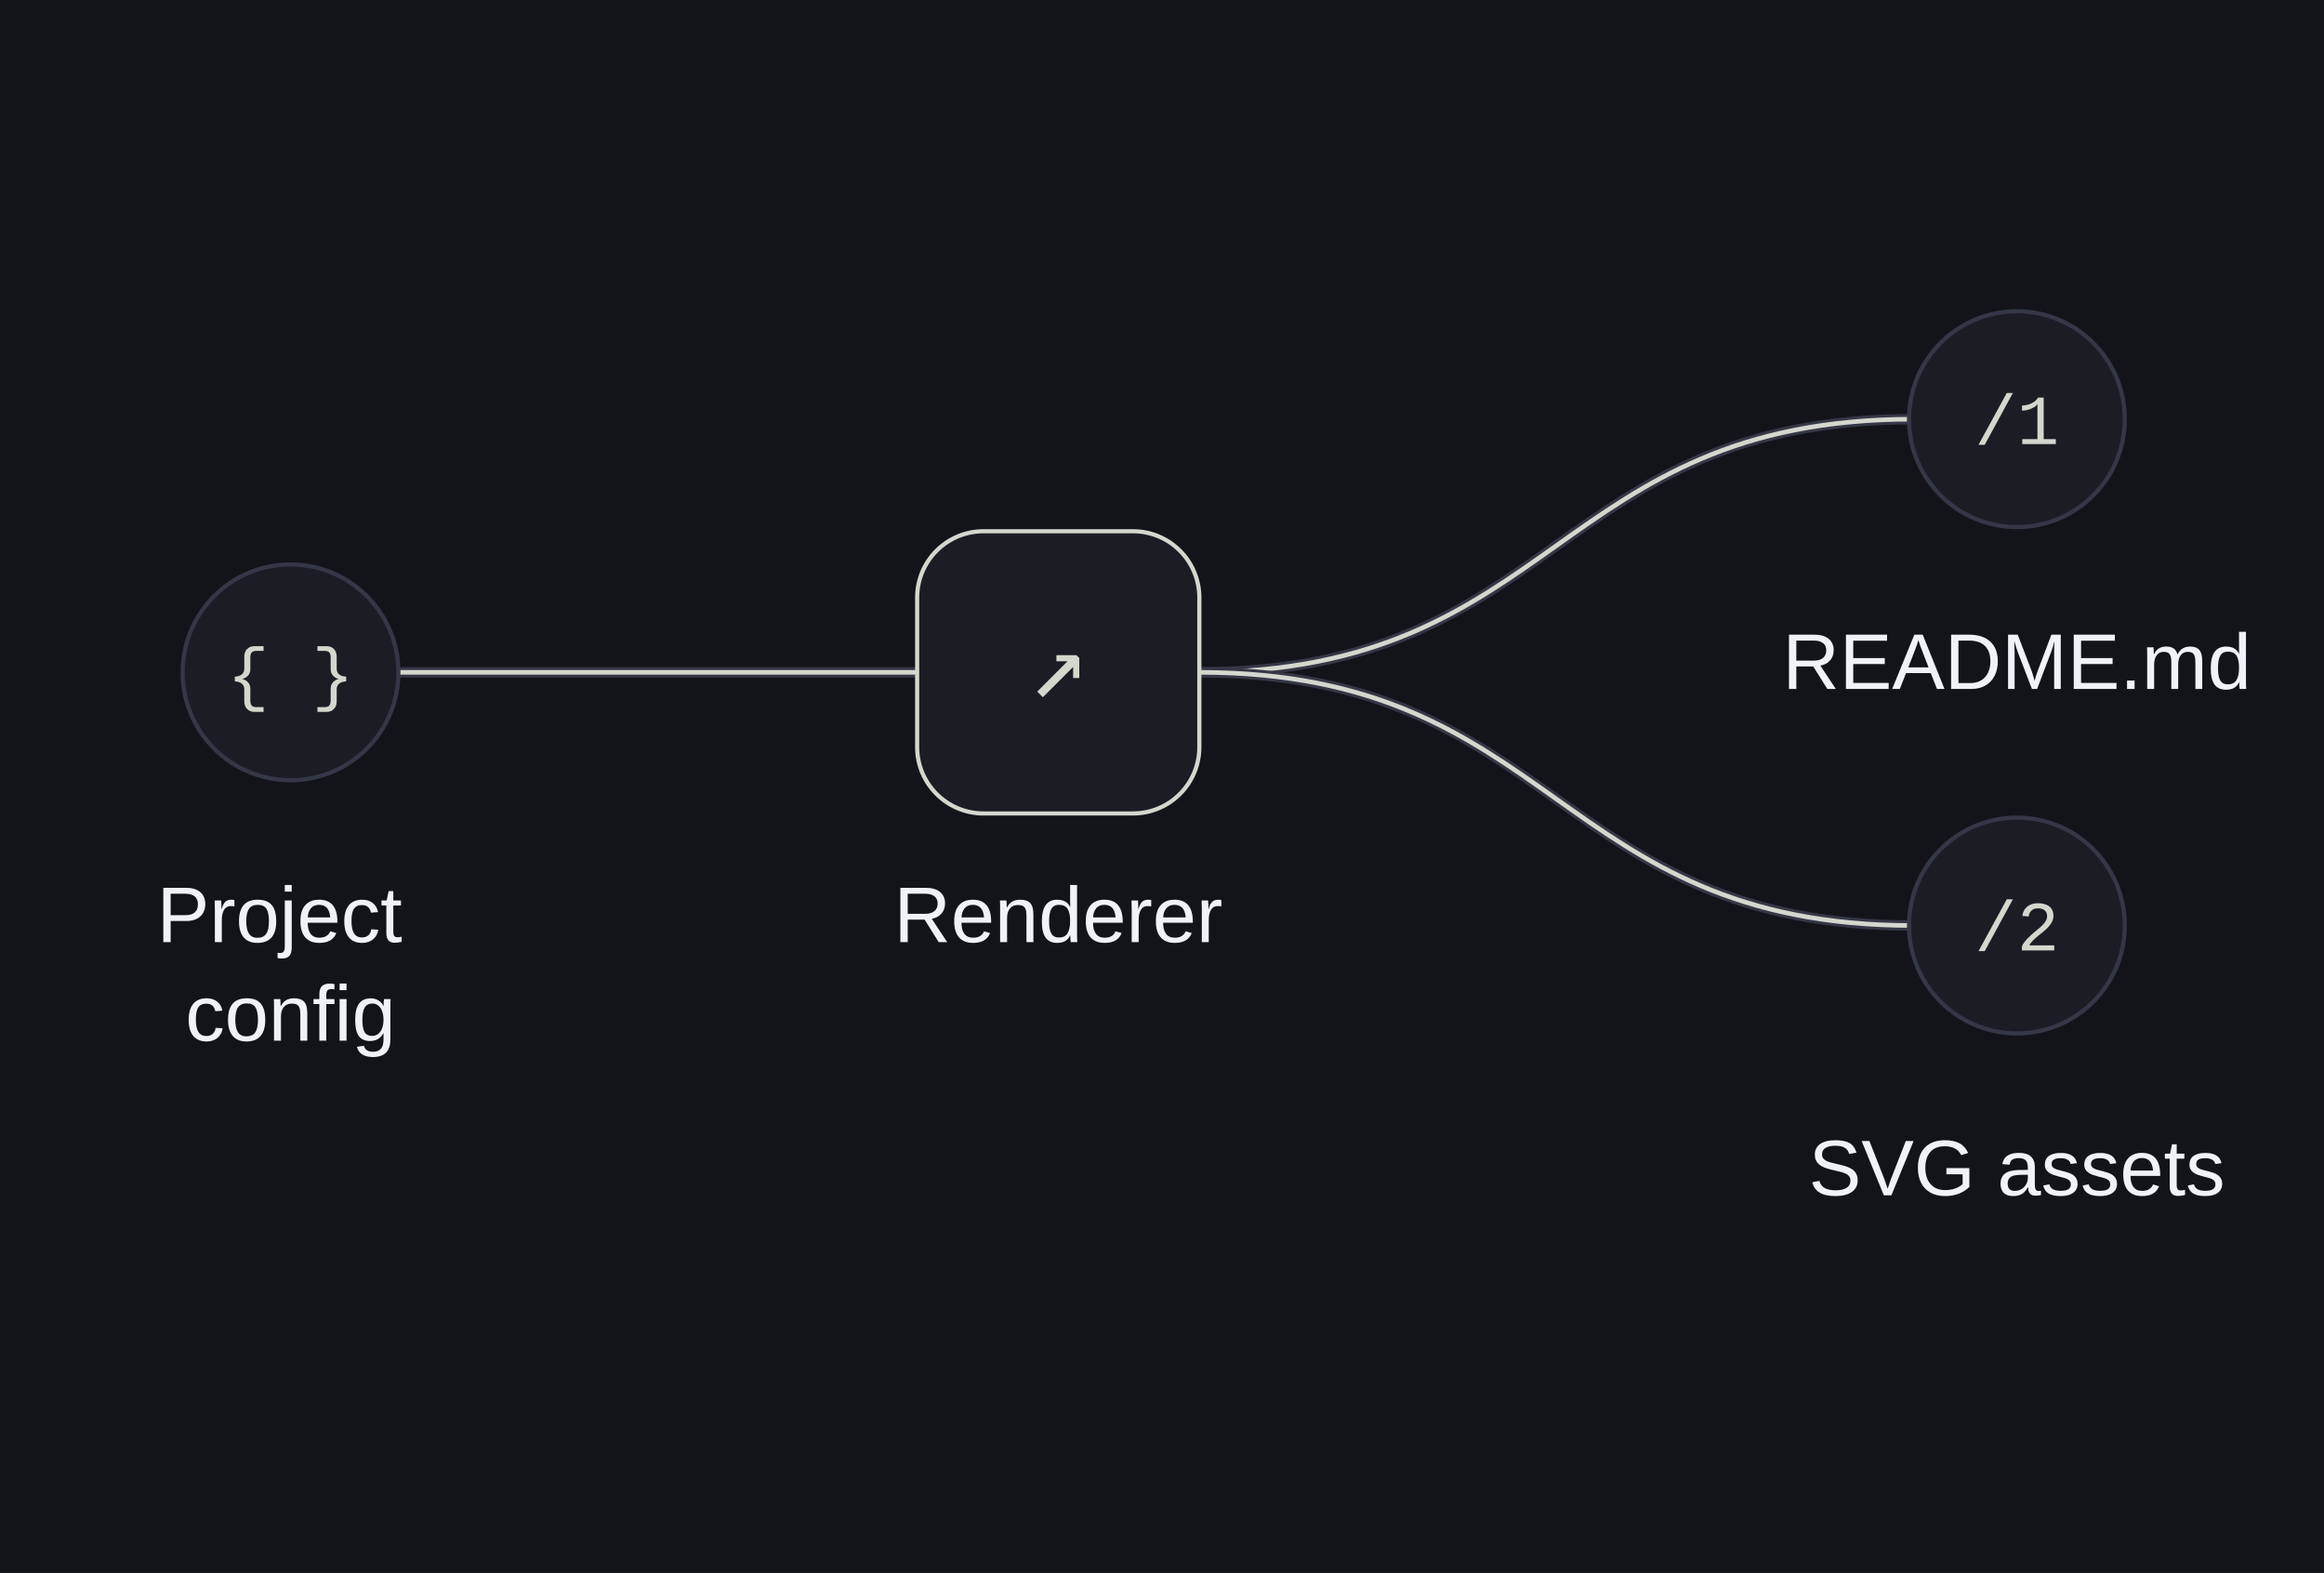
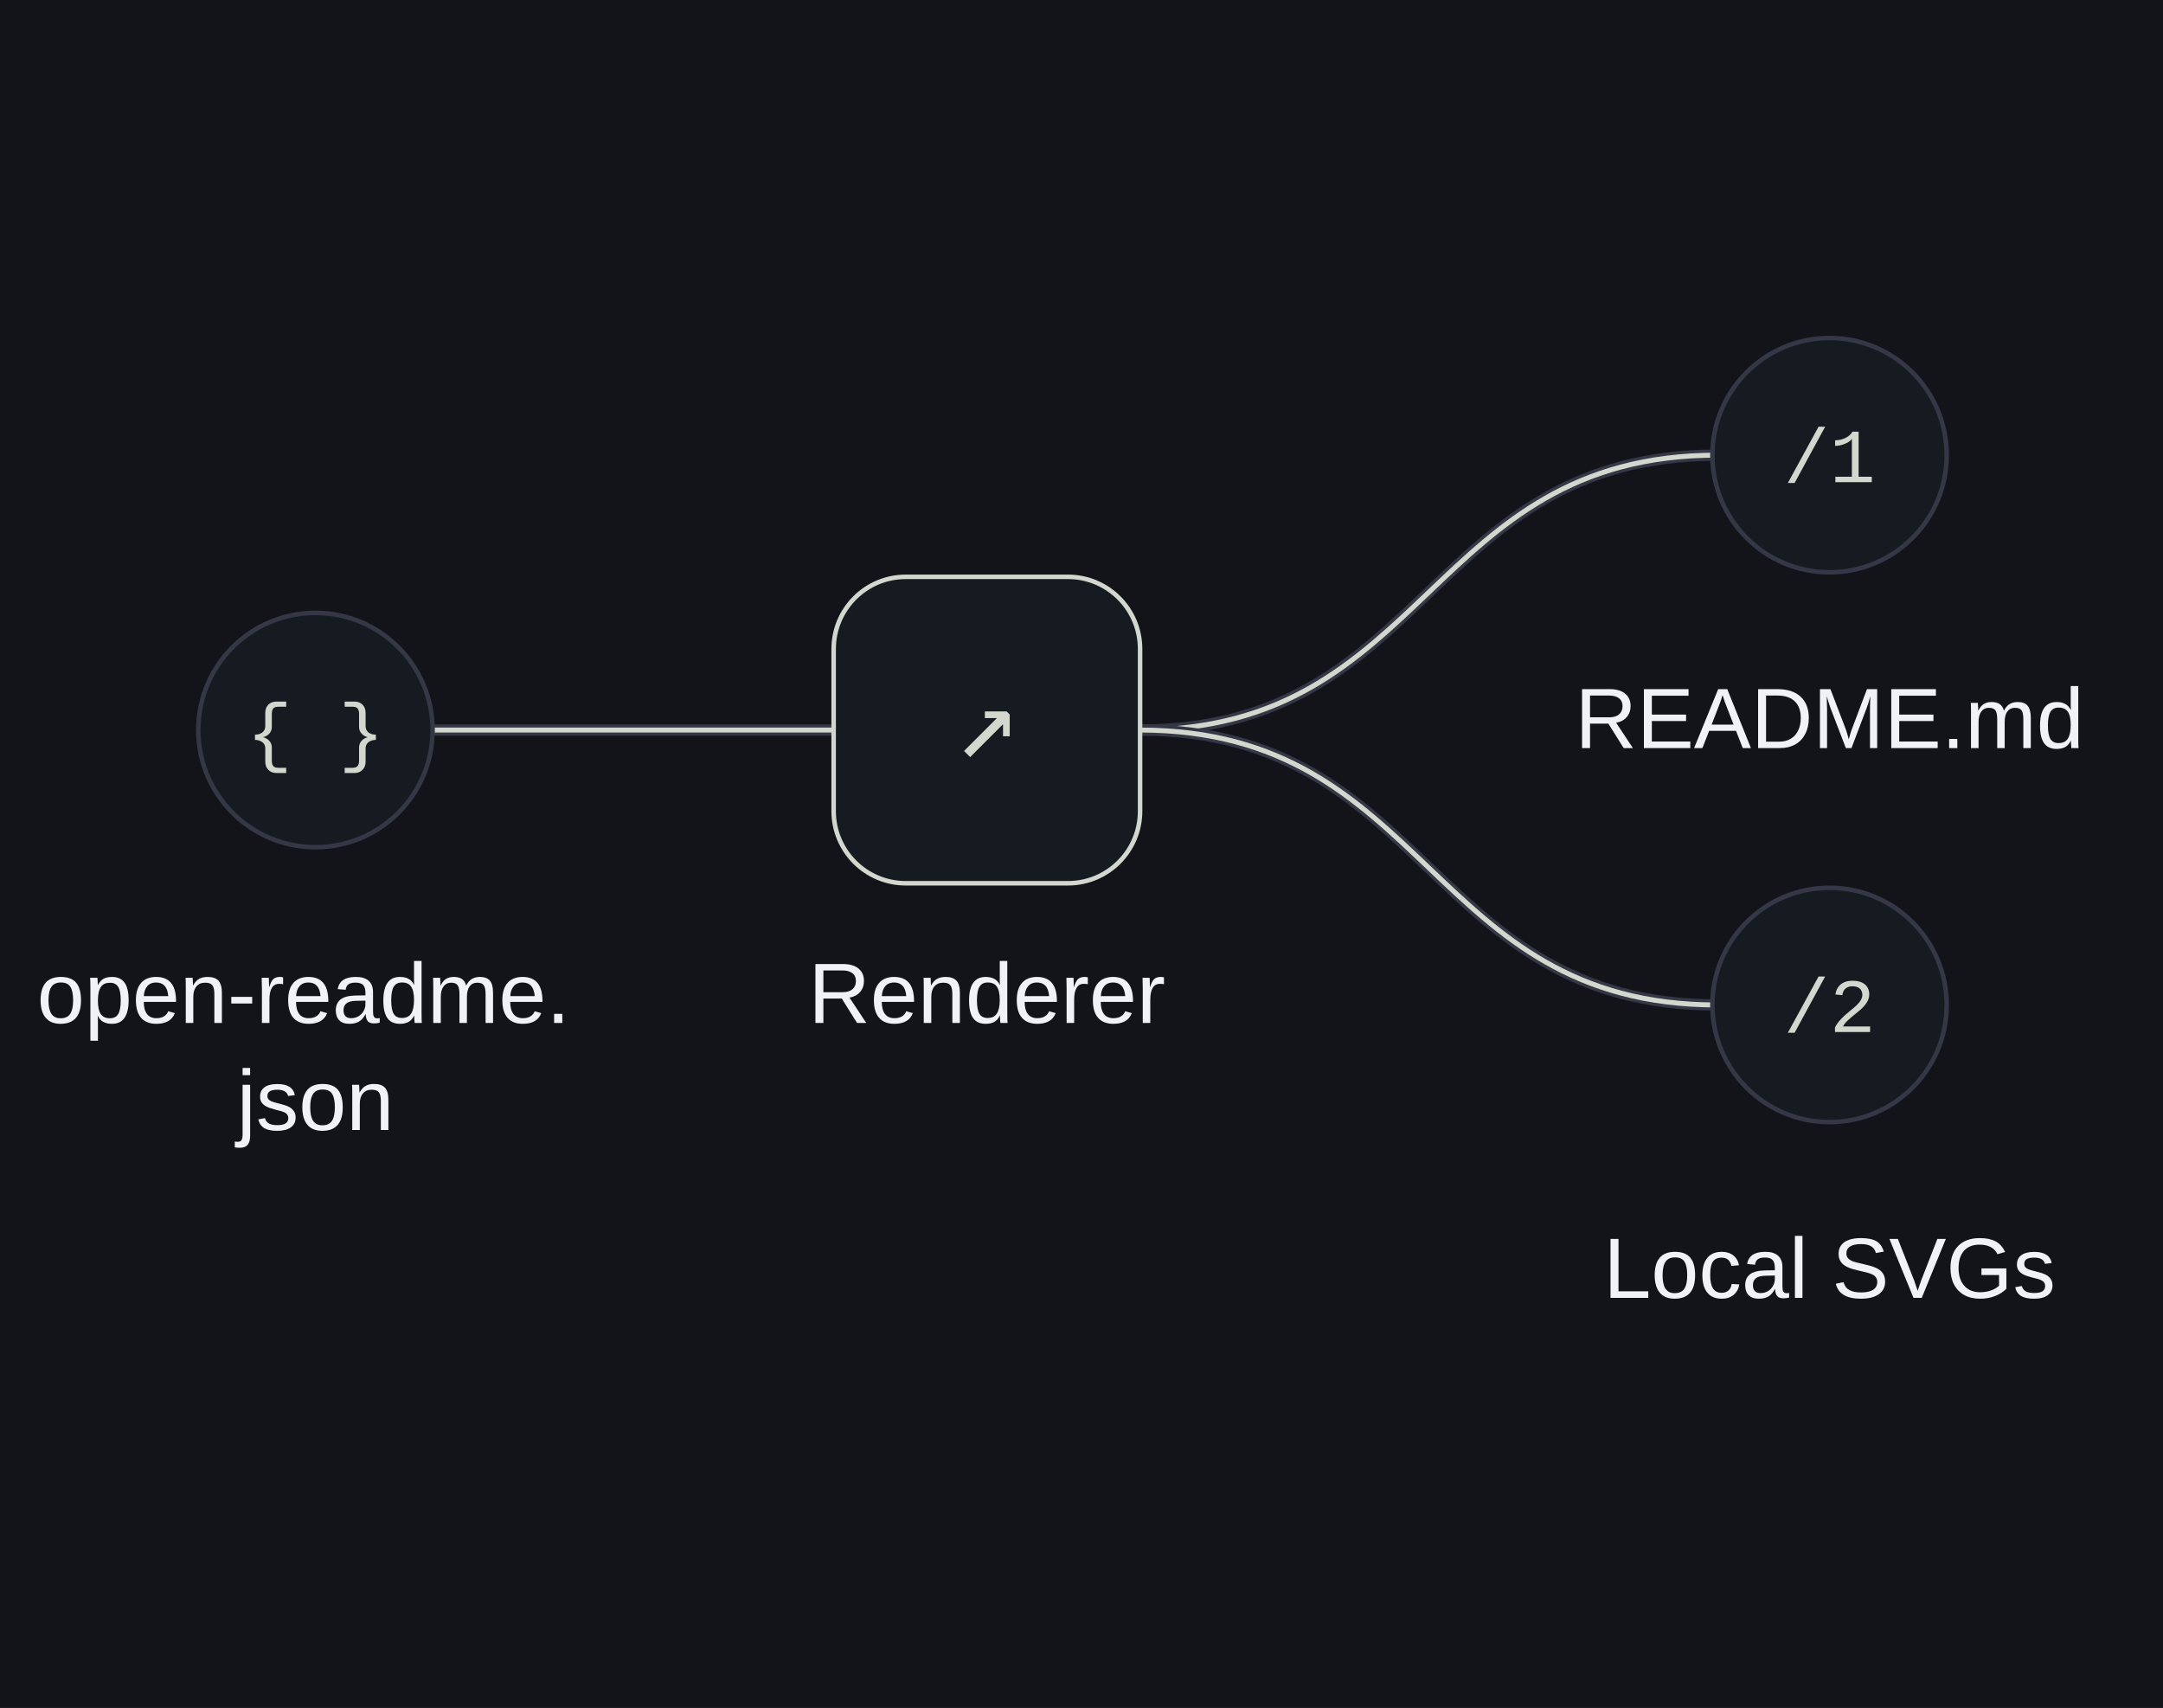
- <svg xmlns="http://www.w3.org/2000/svg" width="560" height="379" viewBox="0 0 560 379" role="img" aria-labelledby="title">
-   <rect x="0" y="0" width="560" height="379" rx="0" fill="#13141a" stroke="none" />
-   <path d="M96 162C158.5 162 158.5 162 221 162" fill="none" stroke="#343745" stroke-width="2.5" />
-   <path d="M96 162C158.5 162 158.5 162 221 162" fill="none" stroke="#D2D8CD" stroke-width="1.1" />
-   <path d="M289 162C375 162 375 101 461 101" fill="none" stroke="#343745" stroke-width="2.5" />
-   <path d="M289 162C375 162 375 101 461 101" fill="none" stroke="#D2D8CD" stroke-width="1.1" />
-   <path d="M289 162C375 162 375 223 461 223" fill="none" stroke="#343745" stroke-width="2.5" />
-   <path d="M289 162C375 162 375 223 461 223" fill="none" stroke="#D2D8CD" stroke-width="1.1" />
-   <circle cx="70" cy="162" r="26" fill="#1b1d25" stroke="#343745" />
+ <svg xmlns="http://www.w3.org/2000/svg" width="480" height="379" viewBox="0 0 480 379" role="img" aria-labelledby="title">
+   <rect x="0" y="0" width="480" height="379" rx="0" fill="#13141a" stroke="none" />
+   <path d="M96 162C140.5 162 140.5 162 185 162" fill="none" stroke="#343745" stroke-width="2.5" />
+   <path d="M96 162C140.5 162 140.5 162 185 162" fill="none" stroke="#D2D8CD" stroke-width="1.1" />
+   <path d="M253 162C317 162 317 101 381 101" fill="none" stroke="#343745" stroke-width="2.5" />
+   <path d="M253 162C317 162 317 101 381 101" fill="none" stroke="#D2D8CD" stroke-width="1.1" />
+   <path d="M253 162C317 162 317 223 381 223" fill="none" stroke="#343745" stroke-width="2.5" />
+   <path d="M253 162C317 162 317 223 381 223" fill="none" stroke="#D2D8CD" stroke-width="1.1" />
+   <circle cx="70" cy="162" r="26" fill="#161b22" stroke="#343745" />
  <text x="70" y="168" font-family="'SFMono-Regular', Consolas, 'Liberation Mono', monospace" font-size="17" font-weight="500" fill="#D2D8CD" text-anchor="middle">
    <tspan x="70" dy="0">{ }</tspan>
  </text>
  <text x="70" y="227" font-family="-apple-system, BlinkMacSystemFont, 'Segoe UI', Arial, sans-serif" font-size="19" font-weight="500" fill="#f1f2f7" text-anchor="middle">
-     <tspan x="70" dy="0">Project</tspan>
-     <tspan x="70" dy="23.75">config</tspan>
+     <tspan x="70" dy="0">open-readme.</tspan>
+     <tspan x="70" dy="23.75">json</tspan>
  </text>
-   <rect x="221" y="128" width="68" height="68" rx="16" fill="#1b1d25" stroke="#D2D8CD" />
-   <text x="255" y="168" font-family="'SFMono-Regular', Consolas, 'Liberation Mono', monospace" font-size="24" font-weight="500" fill="#D2D8CD" text-anchor="middle">
-     <tspan x="255" dy="0">↗</tspan>
+   <rect x="185" y="128" width="68" height="68" rx="16" fill="#161b22" stroke="#D2D8CD" />
+   <text x="219" y="168" font-family="'SFMono-Regular', Consolas, 'Liberation Mono', monospace" font-size="24" font-weight="500" fill="#D2D8CD" text-anchor="middle">
+     <tspan x="219" dy="0">↗</tspan>
  </text>
-   <text x="255" y="227" font-family="-apple-system, BlinkMacSystemFont, 'Segoe UI', Arial, sans-serif" font-size="19" font-weight="500" fill="#f1f2f7" text-anchor="middle">
-     <tspan x="255" dy="0">Renderer</tspan>
+   <text x="219" y="227" font-family="-apple-system, BlinkMacSystemFont, 'Segoe UI', Arial, sans-serif" font-size="19" font-weight="500" fill="#f1f2f7" text-anchor="middle">
+     <tspan x="219" dy="0">Renderer</tspan>
  </text>
-   <circle cx="486" cy="101" r="26" fill="#1b1d25" stroke="#343745" />
-   <text x="486" y="107" font-family="'SFMono-Regular', Consolas, 'Liberation Mono', monospace" font-size="17" font-weight="500" fill="#D2D8CD" text-anchor="middle">
-     <tspan x="486" dy="0">/1</tspan>
+   <circle cx="406" cy="101" r="26" fill="#161b22" stroke="#343745" />
+   <text x="406" y="107" font-family="'SFMono-Regular', Consolas, 'Liberation Mono', monospace" font-size="17" font-weight="500" fill="#D2D8CD" text-anchor="middle">
+     <tspan x="406" dy="0">/1</tspan>
  </text>
-   <text x="486" y="166" font-family="-apple-system, BlinkMacSystemFont, 'Segoe UI', Arial, sans-serif" font-size="19" font-weight="500" fill="#f1f2f7" text-anchor="middle">
-     <tspan x="486" dy="0">README.md</tspan>
+   <text x="406" y="166" font-family="-apple-system, BlinkMacSystemFont, 'Segoe UI', Arial, sans-serif" font-size="19" font-weight="500" fill="#f1f2f7" text-anchor="middle">
+     <tspan x="406" dy="0">README.md</tspan>
  </text>
-   <circle cx="486" cy="223" r="26" fill="#1b1d25" stroke="#343745" />
-   <text x="486" y="229" font-family="'SFMono-Regular', Consolas, 'Liberation Mono', monospace" font-size="17" font-weight="500" fill="#D2D8CD" text-anchor="middle">
-     <tspan x="486" dy="0">/2</tspan>
+   <circle cx="406" cy="223" r="26" fill="#161b22" stroke="#343745" />
+   <text x="406" y="229" font-family="'SFMono-Regular', Consolas, 'Liberation Mono', monospace" font-size="17" font-weight="500" fill="#D2D8CD" text-anchor="middle">
+     <tspan x="406" dy="0">/2</tspan>
  </text>
-   <text x="486" y="288" font-family="-apple-system, BlinkMacSystemFont, 'Segoe UI', Arial, sans-serif" font-size="19" font-weight="500" fill="#f1f2f7" text-anchor="middle">
-     <tspan x="486" dy="0">SVG assets</tspan>
+   <text x="406" y="288" font-family="-apple-system, BlinkMacSystemFont, 'Segoe UI', Arial, sans-serif" font-size="19" font-weight="500" fill="#f1f2f7" text-anchor="middle">
+     <tspan x="406" dy="0">Local SVGs</tspan>
  </text>
</svg>
